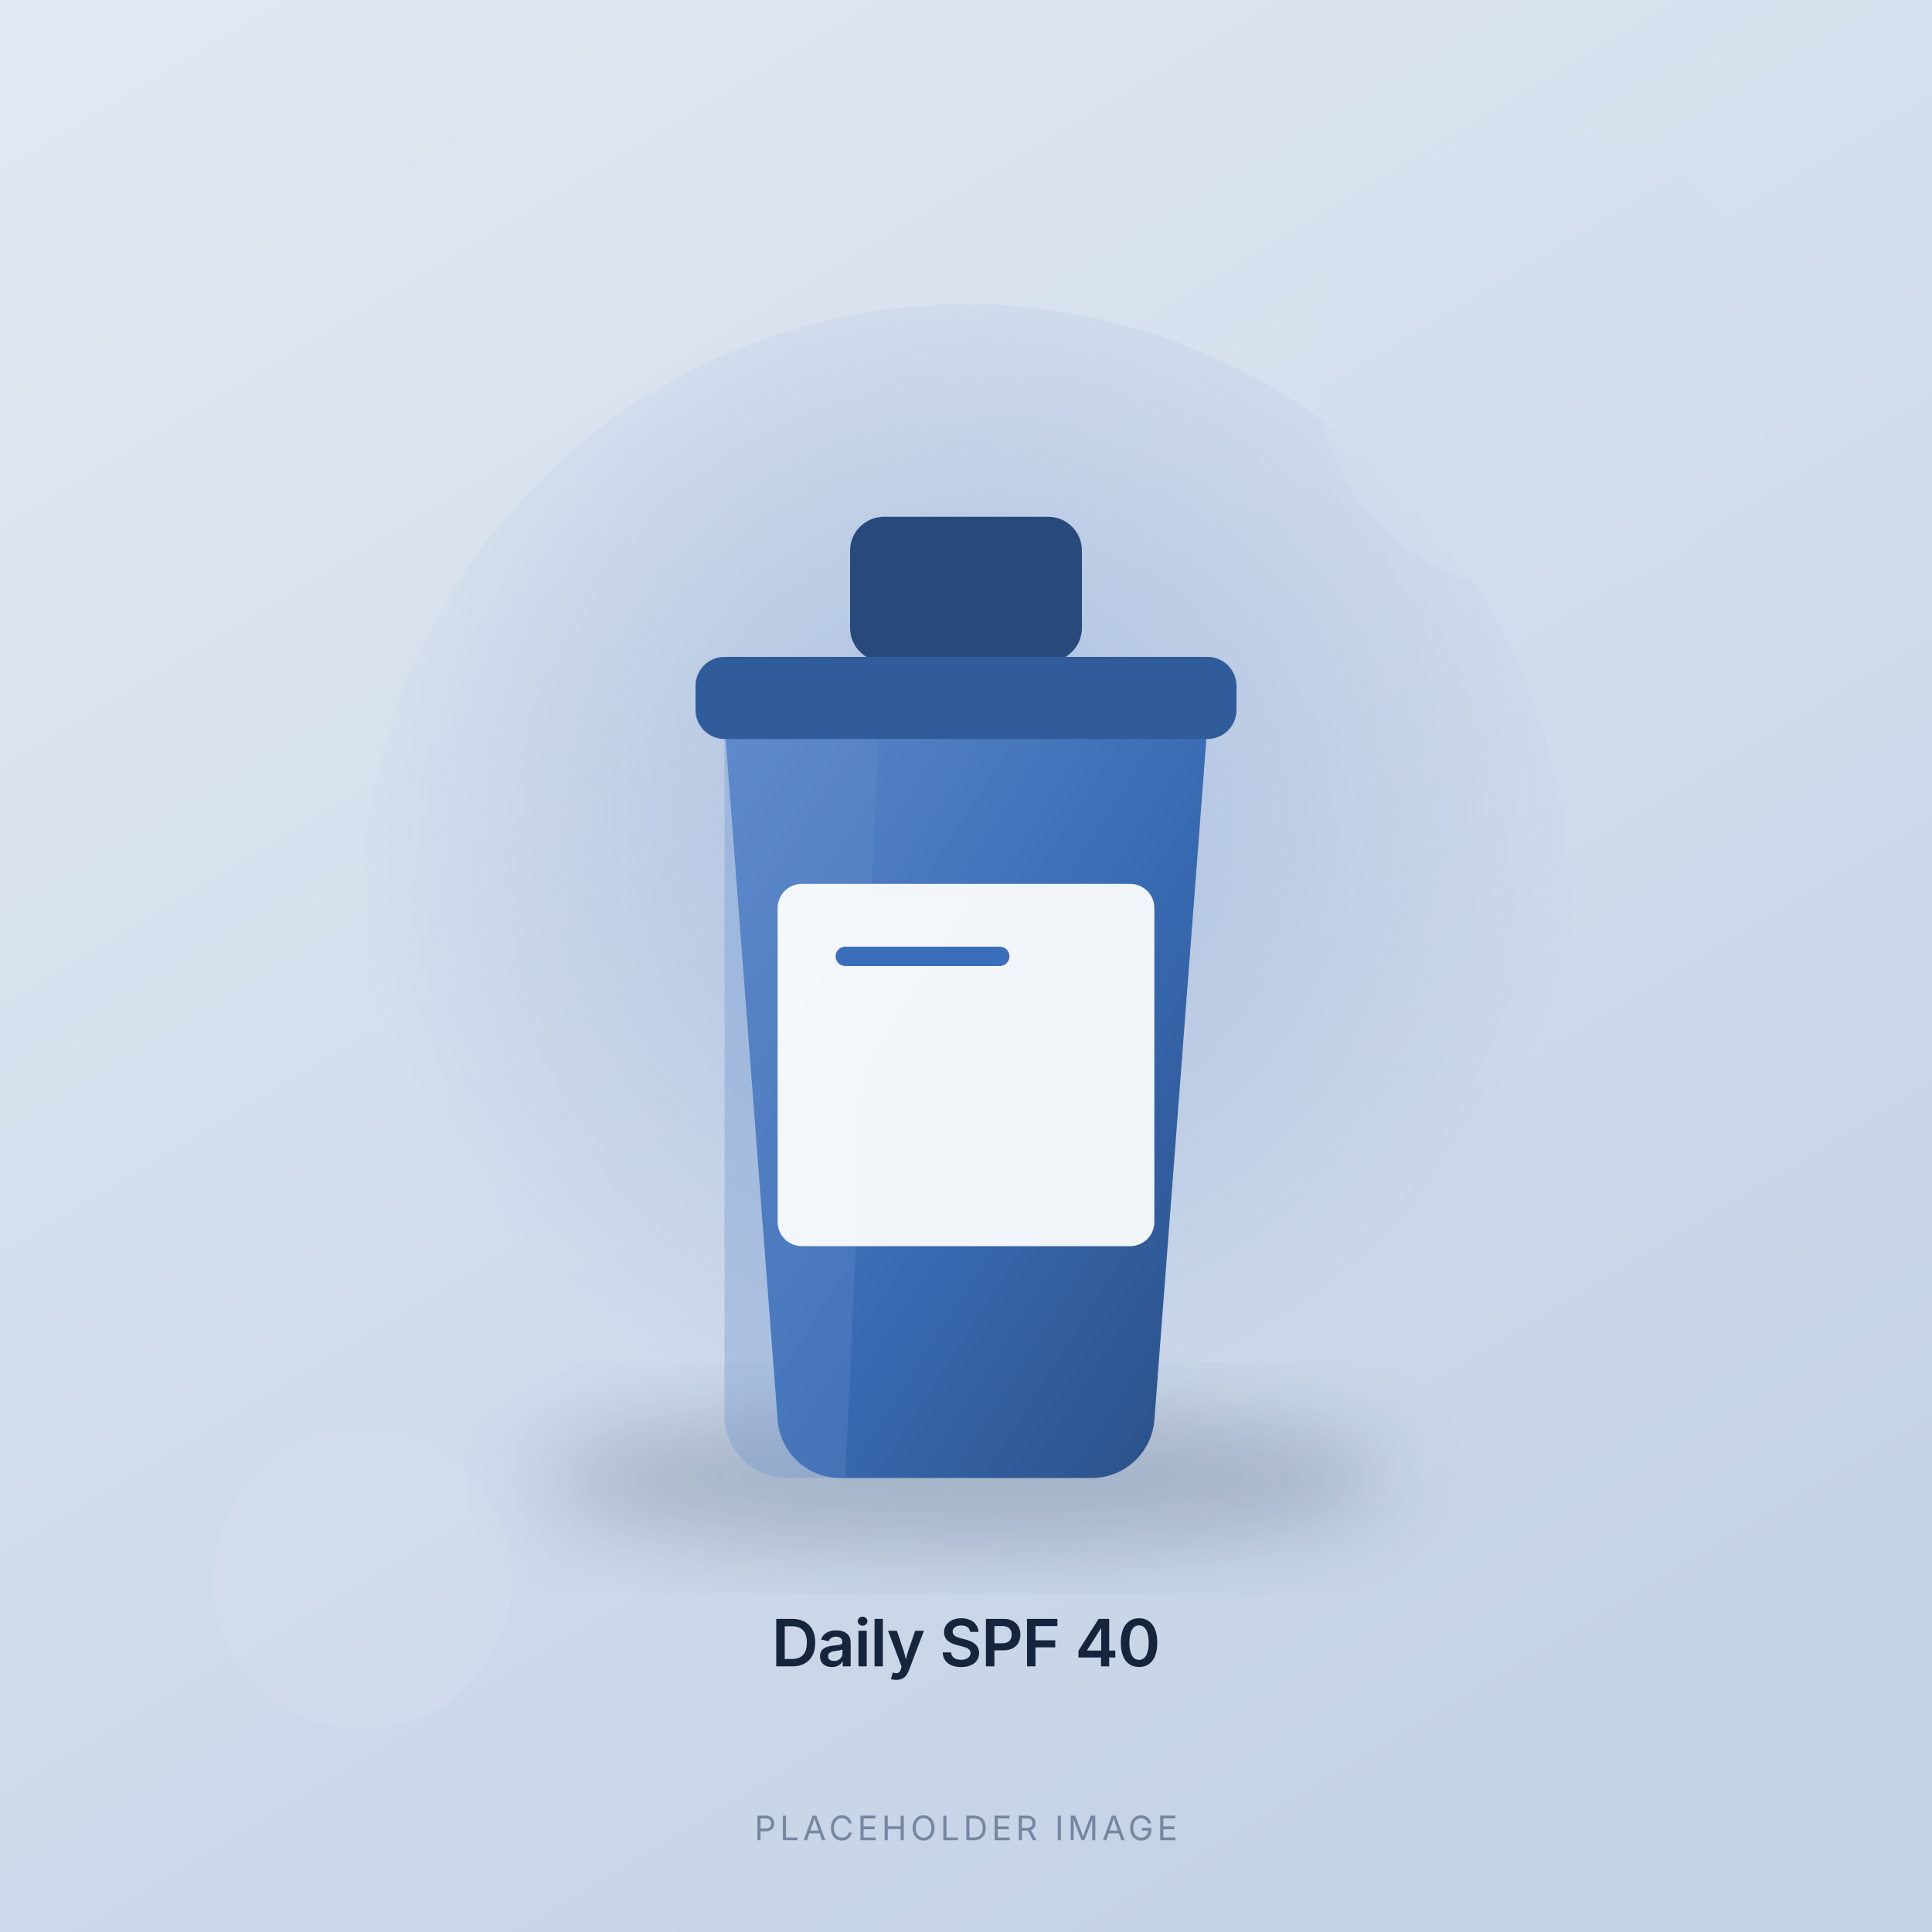
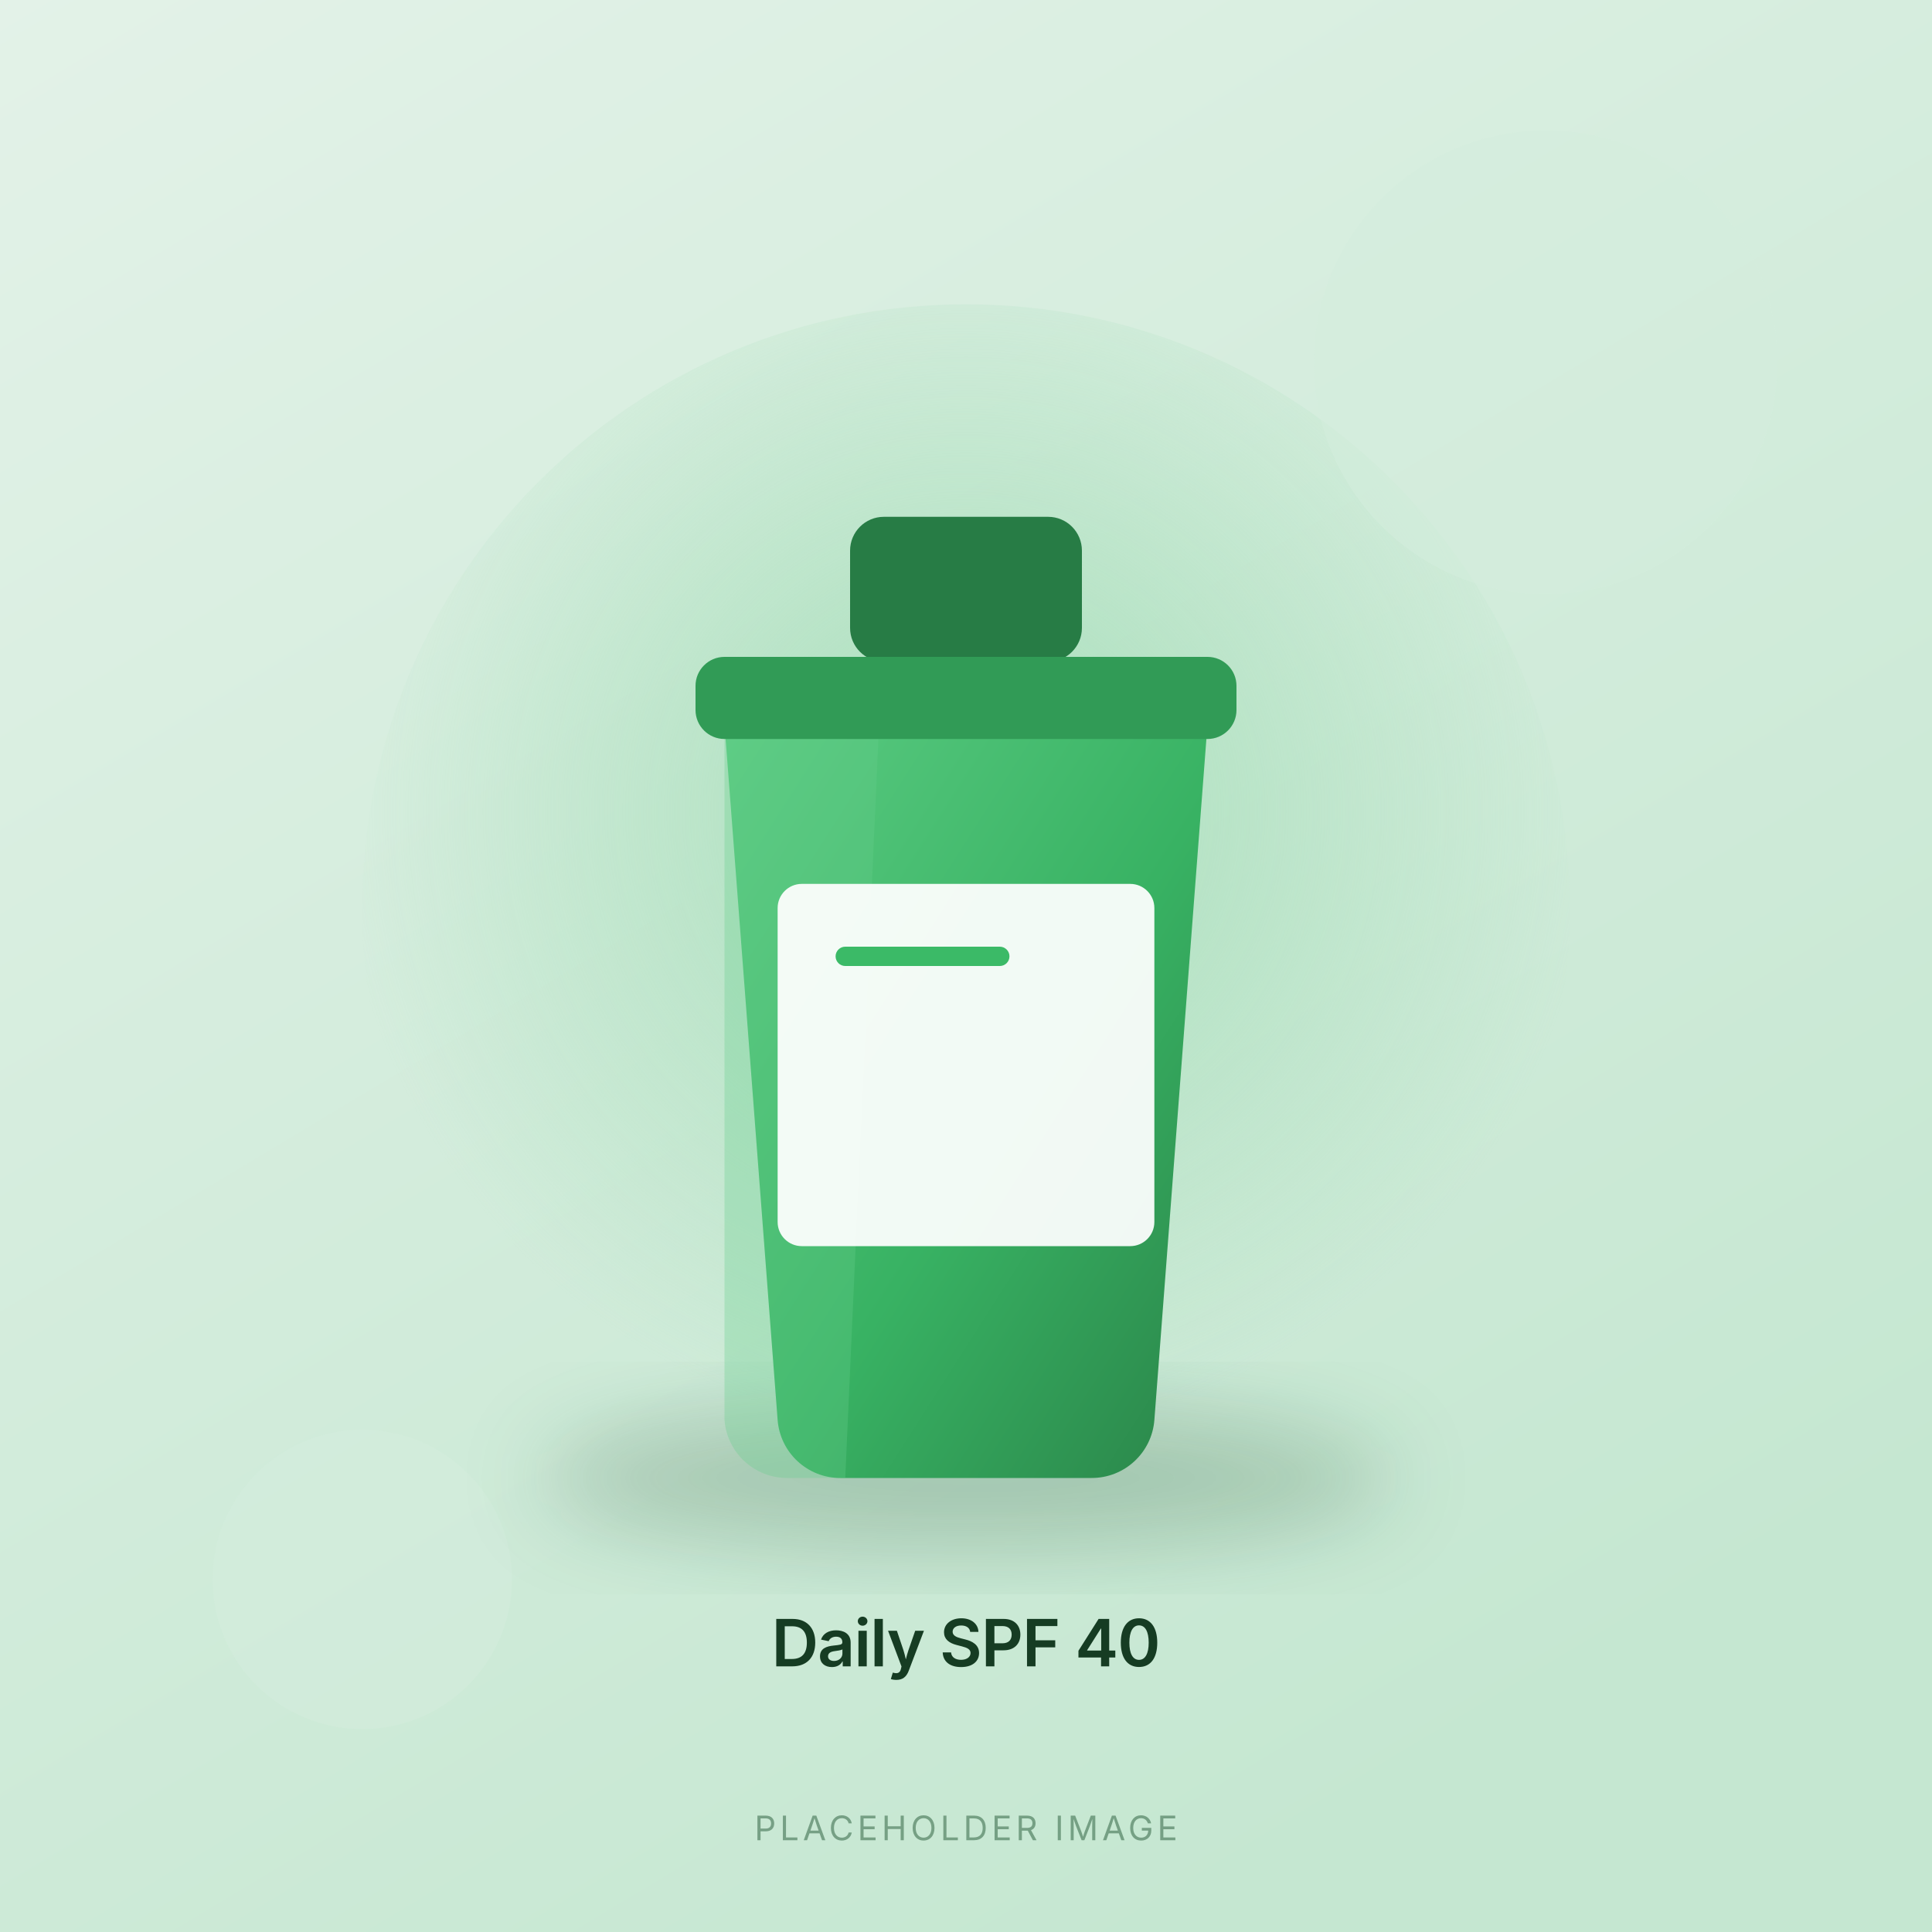
<svg xmlns="http://www.w3.org/2000/svg" viewBox="0 0 800 800" width="800" height="800" role="img" aria-label="Daily SPF 40">
  <defs>
    <linearGradient id="bg" x1="0" y1="0" x2="0.6" y2="1">
-       <stop offset="0%" stop-color="hsl(215.8 38% 92%)" />
-       <stop offset="100%" stop-color="hsl(215.8 42% 84%)" />
+       <stop offset="0%" stop-color="hsl(140.982 38% 92%)" />
+       <stop offset="100%" stop-color="hsl(140.982 42% 84%)" />
    </linearGradient>
    <linearGradient id="body" x1="0" y1="0" x2="1" y2="1">
-       <stop offset="0%" stop-color="hsl(215.8 52% 58%)" />
-       <stop offset="55%" stop-color="hsl(215.8 52% 46%)" />
-       <stop offset="100%" stop-color="hsl(215.8 52% 34%)" />
+       <stop offset="0%" stop-color="hsl(140.982 52% 58%)" />
+       <stop offset="55%" stop-color="hsl(140.982 52% 46%)" />
+       <stop offset="100%" stop-color="hsl(140.982 52% 34%)" />
    </linearGradient>
    <radialGradient id="halo" cx="50%" cy="42%" r="52%">
-       <stop offset="0%" stop-color="hsl(215.8 46% 76%)" stop-opacity="0.95" />
-       <stop offset="100%" stop-color="hsl(215.8 46% 76%)" stop-opacity="0" />
+       <stop offset="0%" stop-color="hsl(140.982 46% 76%)" stop-opacity="0.95" />
+       <stop offset="100%" stop-color="hsl(140.982 46% 76%)" stop-opacity="0" />
    </radialGradient>
    <filter id="soft" x="-30%" y="-30%" width="160%" height="160%">
      <feGaussianBlur stdDeviation="18" />
    </filter>
  </defs>
  <rect width="800" height="800" fill="url(#bg)" />
  <circle cx="400" cy="376" r="250" fill="url(#halo)" />
-   <circle cx="640" cy="150" r="96" fill="hsl(215.8 40% 88%)" opacity="0.55" />
-   <circle cx="150" cy="654" r="62" fill="hsl(215.8 40% 88%)" opacity="0.45" />
-   <ellipse cx="400" cy="612" rx="176" ry="30" fill="hsl(215.8 52% 20%)" opacity="0.22" filter="url(#soft)" />
+   <circle cx="640" cy="150" r="96" fill="hsl(140.982 40% 88%)" opacity="0.55" />
+   <circle cx="150" cy="654" r="62" fill="hsl(140.982 40% 88%)" opacity="0.45" />
+   <ellipse cx="400" cy="612" rx="176" ry="30" fill="hsl(140.982 52% 20%)" opacity="0.22" filter="url(#soft)" />
  <path d="M300 300 h200 l-22 288 a26 26 0 0 1 -26 24 h-104 a26 26 0 0 1 -26 -24 z" fill="url(#body)" />
-   <path d="M300 300 h64 l-14 312 h-24 a26 26 0 0 1 -26 -24 z" fill="hsl(215.8 52% 60%)" opacity="0.32" />
-   <rect x="352" y="214" width="96" height="60" rx="14" fill="hsl(215.8 52% 32%)" />
-   <rect x="288" y="272" width="224" height="34" rx="12" fill="hsl(215.8 52% 40%)" />
+   <path d="M300 300 h64 l-14 312 h-24 a26 26 0 0 1 -26 -24 z" fill="hsl(140.982 52% 60%)" opacity="0.32" />
+   <rect x="352" y="214" width="96" height="60" rx="14" fill="hsl(140.982 52% 32%)" />
+   <rect x="288" y="272" width="224" height="34" rx="12" fill="hsl(140.982 52% 40%)" />
  <rect x="322" y="366" width="156" height="150" rx="10" fill="#fff" opacity="0.93" />
-   <rect x="346" y="392" width="72" height="8" rx="4" fill="hsl(215.8 52% 48%)" />
-   <text x="400" y="690" text-anchor="middle" font-family="system-ui, -apple-system, 'Segoe UI', sans-serif" font-size="27" font-weight="600" letter-spacing="-0.4" fill="hsl(215.8 46% 16%)">Daily SPF 40</text>
-   <text x="400" y="762" text-anchor="middle" font-family="system-ui, -apple-system, 'Segoe UI', sans-serif" font-size="14" letter-spacing="1.6" fill="hsl(215.8 42% 24%)" opacity="0.5">PLACEHOLDER IMAGE</text>
+   <rect x="346" y="392" width="72" height="8" rx="4" fill="hsl(140.982 52% 48%)" />
+   <text x="400" y="690" text-anchor="middle" font-family="system-ui, -apple-system, 'Segoe UI', sans-serif" font-size="27" font-weight="600" letter-spacing="-0.4" fill="hsl(140.982 46% 16%)">Daily SPF 40</text>
+   <text x="400" y="762" text-anchor="middle" font-family="system-ui, -apple-system, 'Segoe UI', sans-serif" font-size="14" letter-spacing="1.6" fill="hsl(140.982 42% 24%)" opacity="0.5">PLACEHOLDER IMAGE</text>
</svg>
